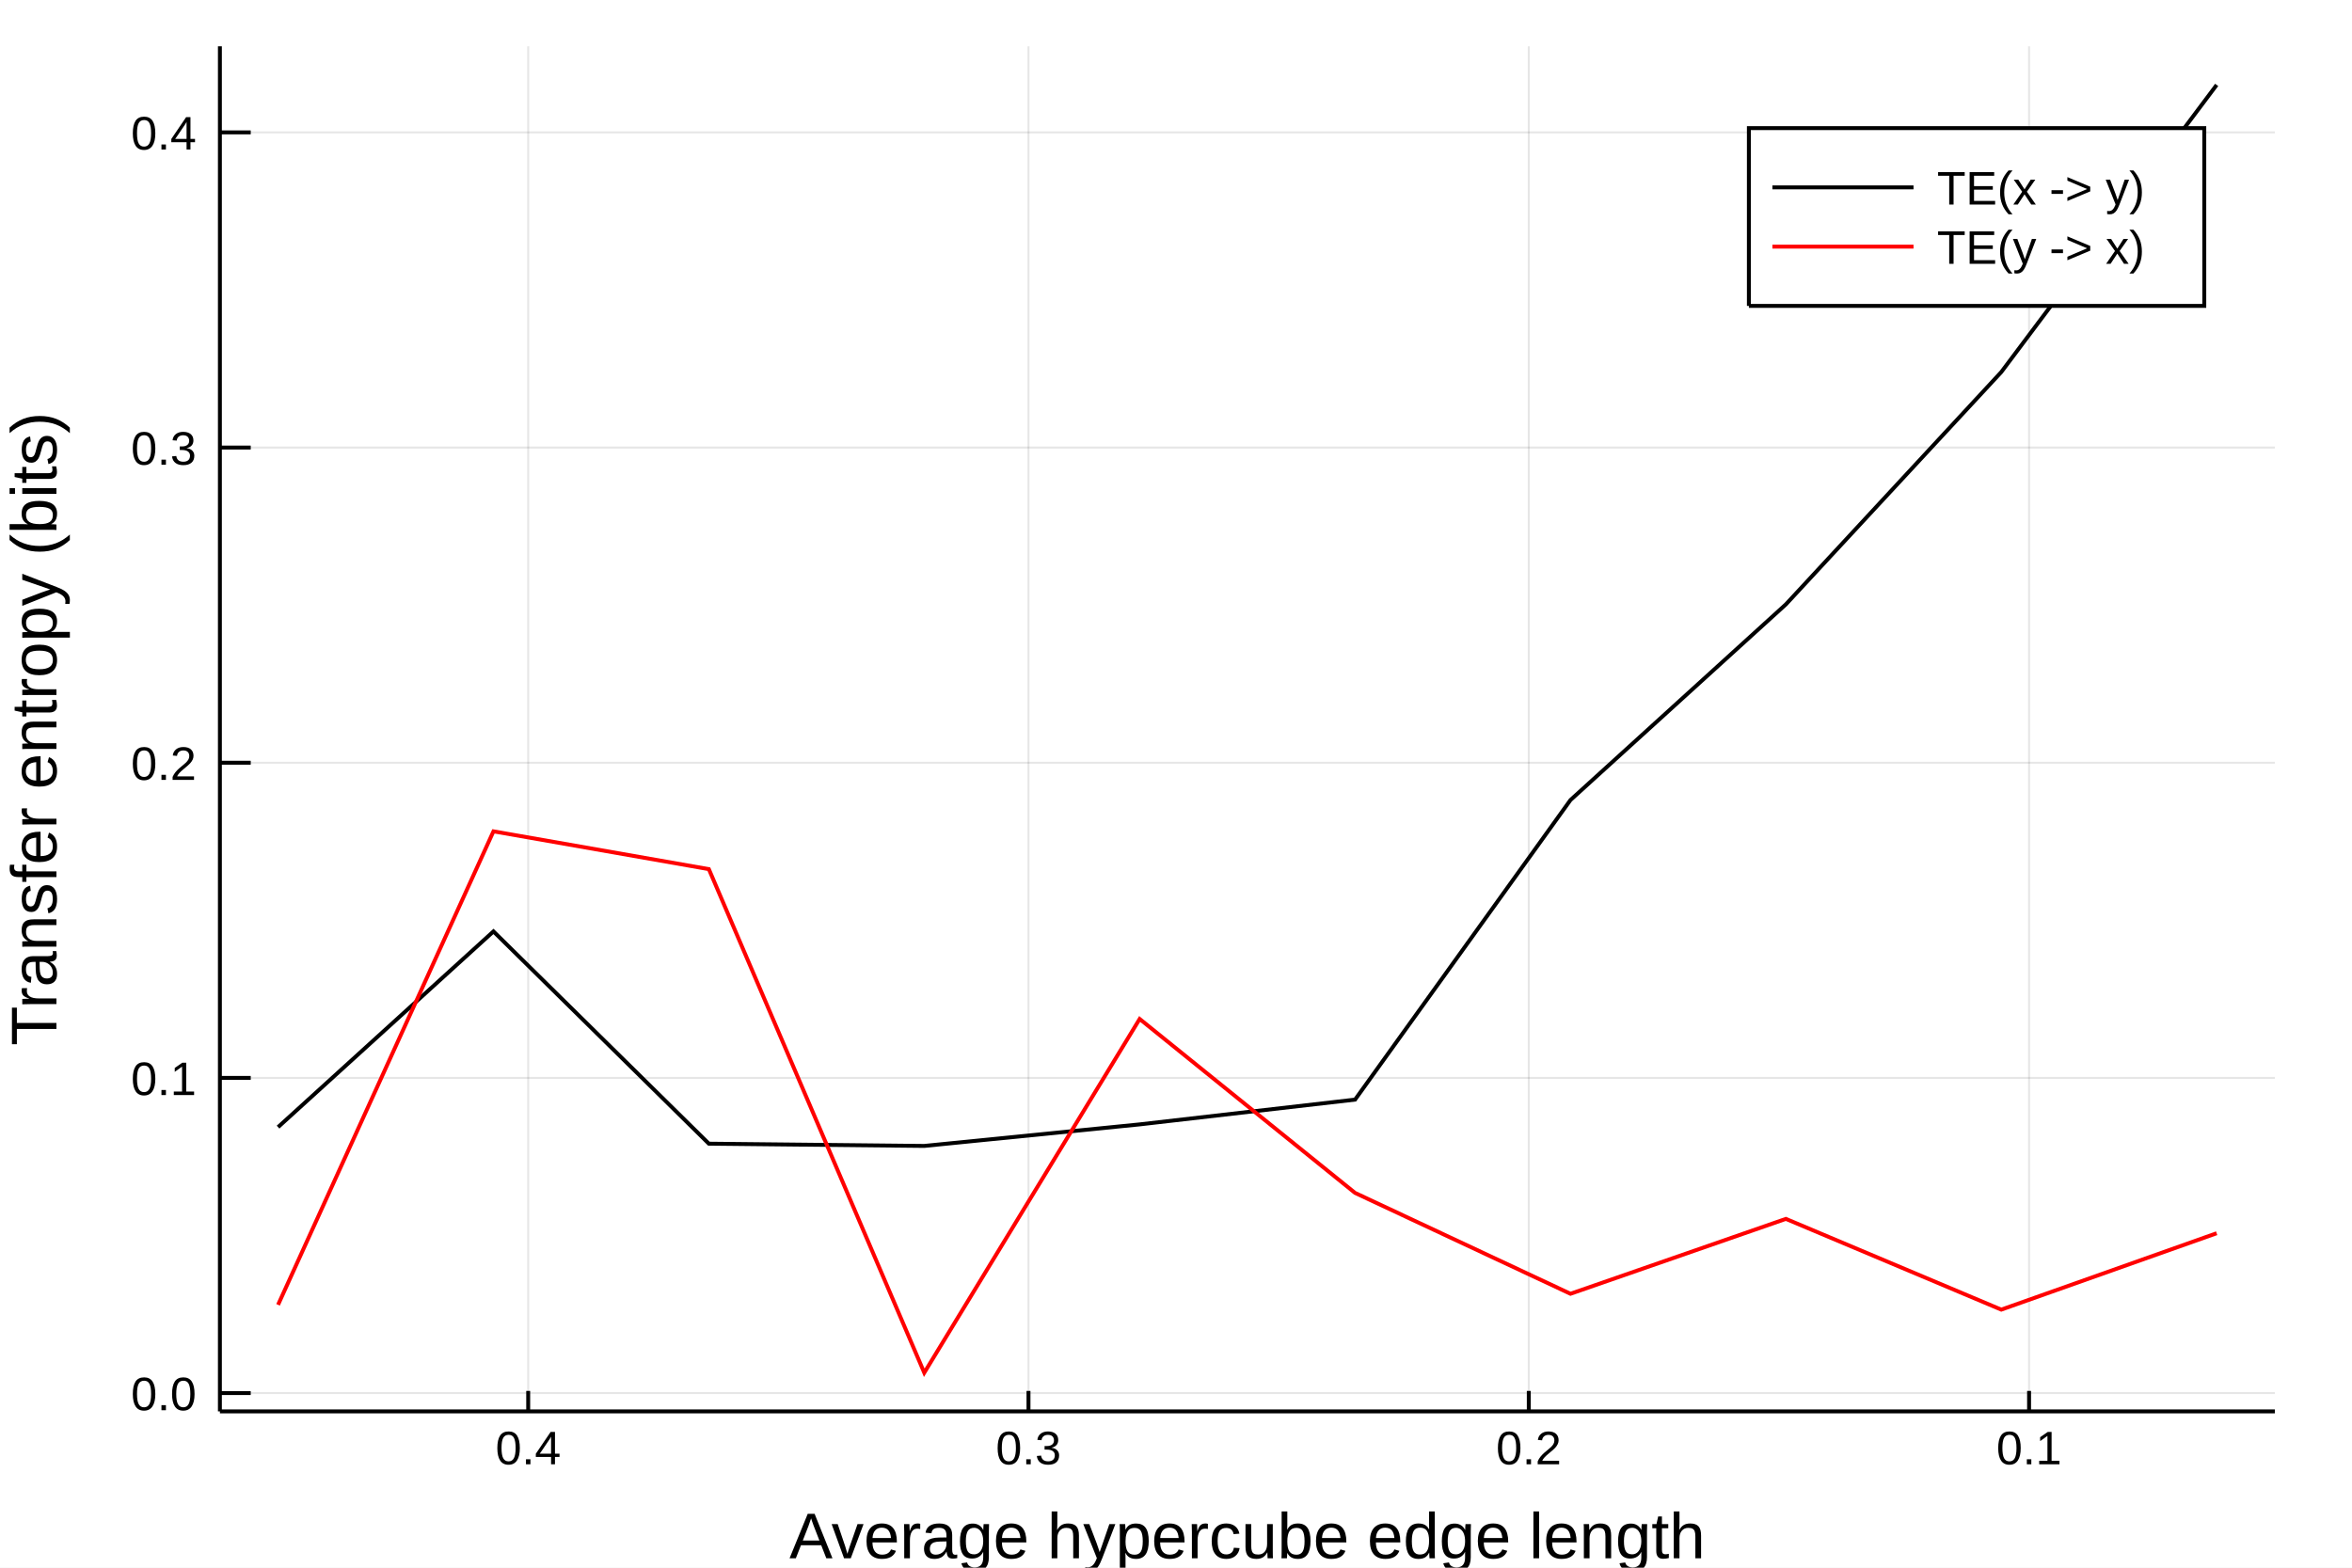
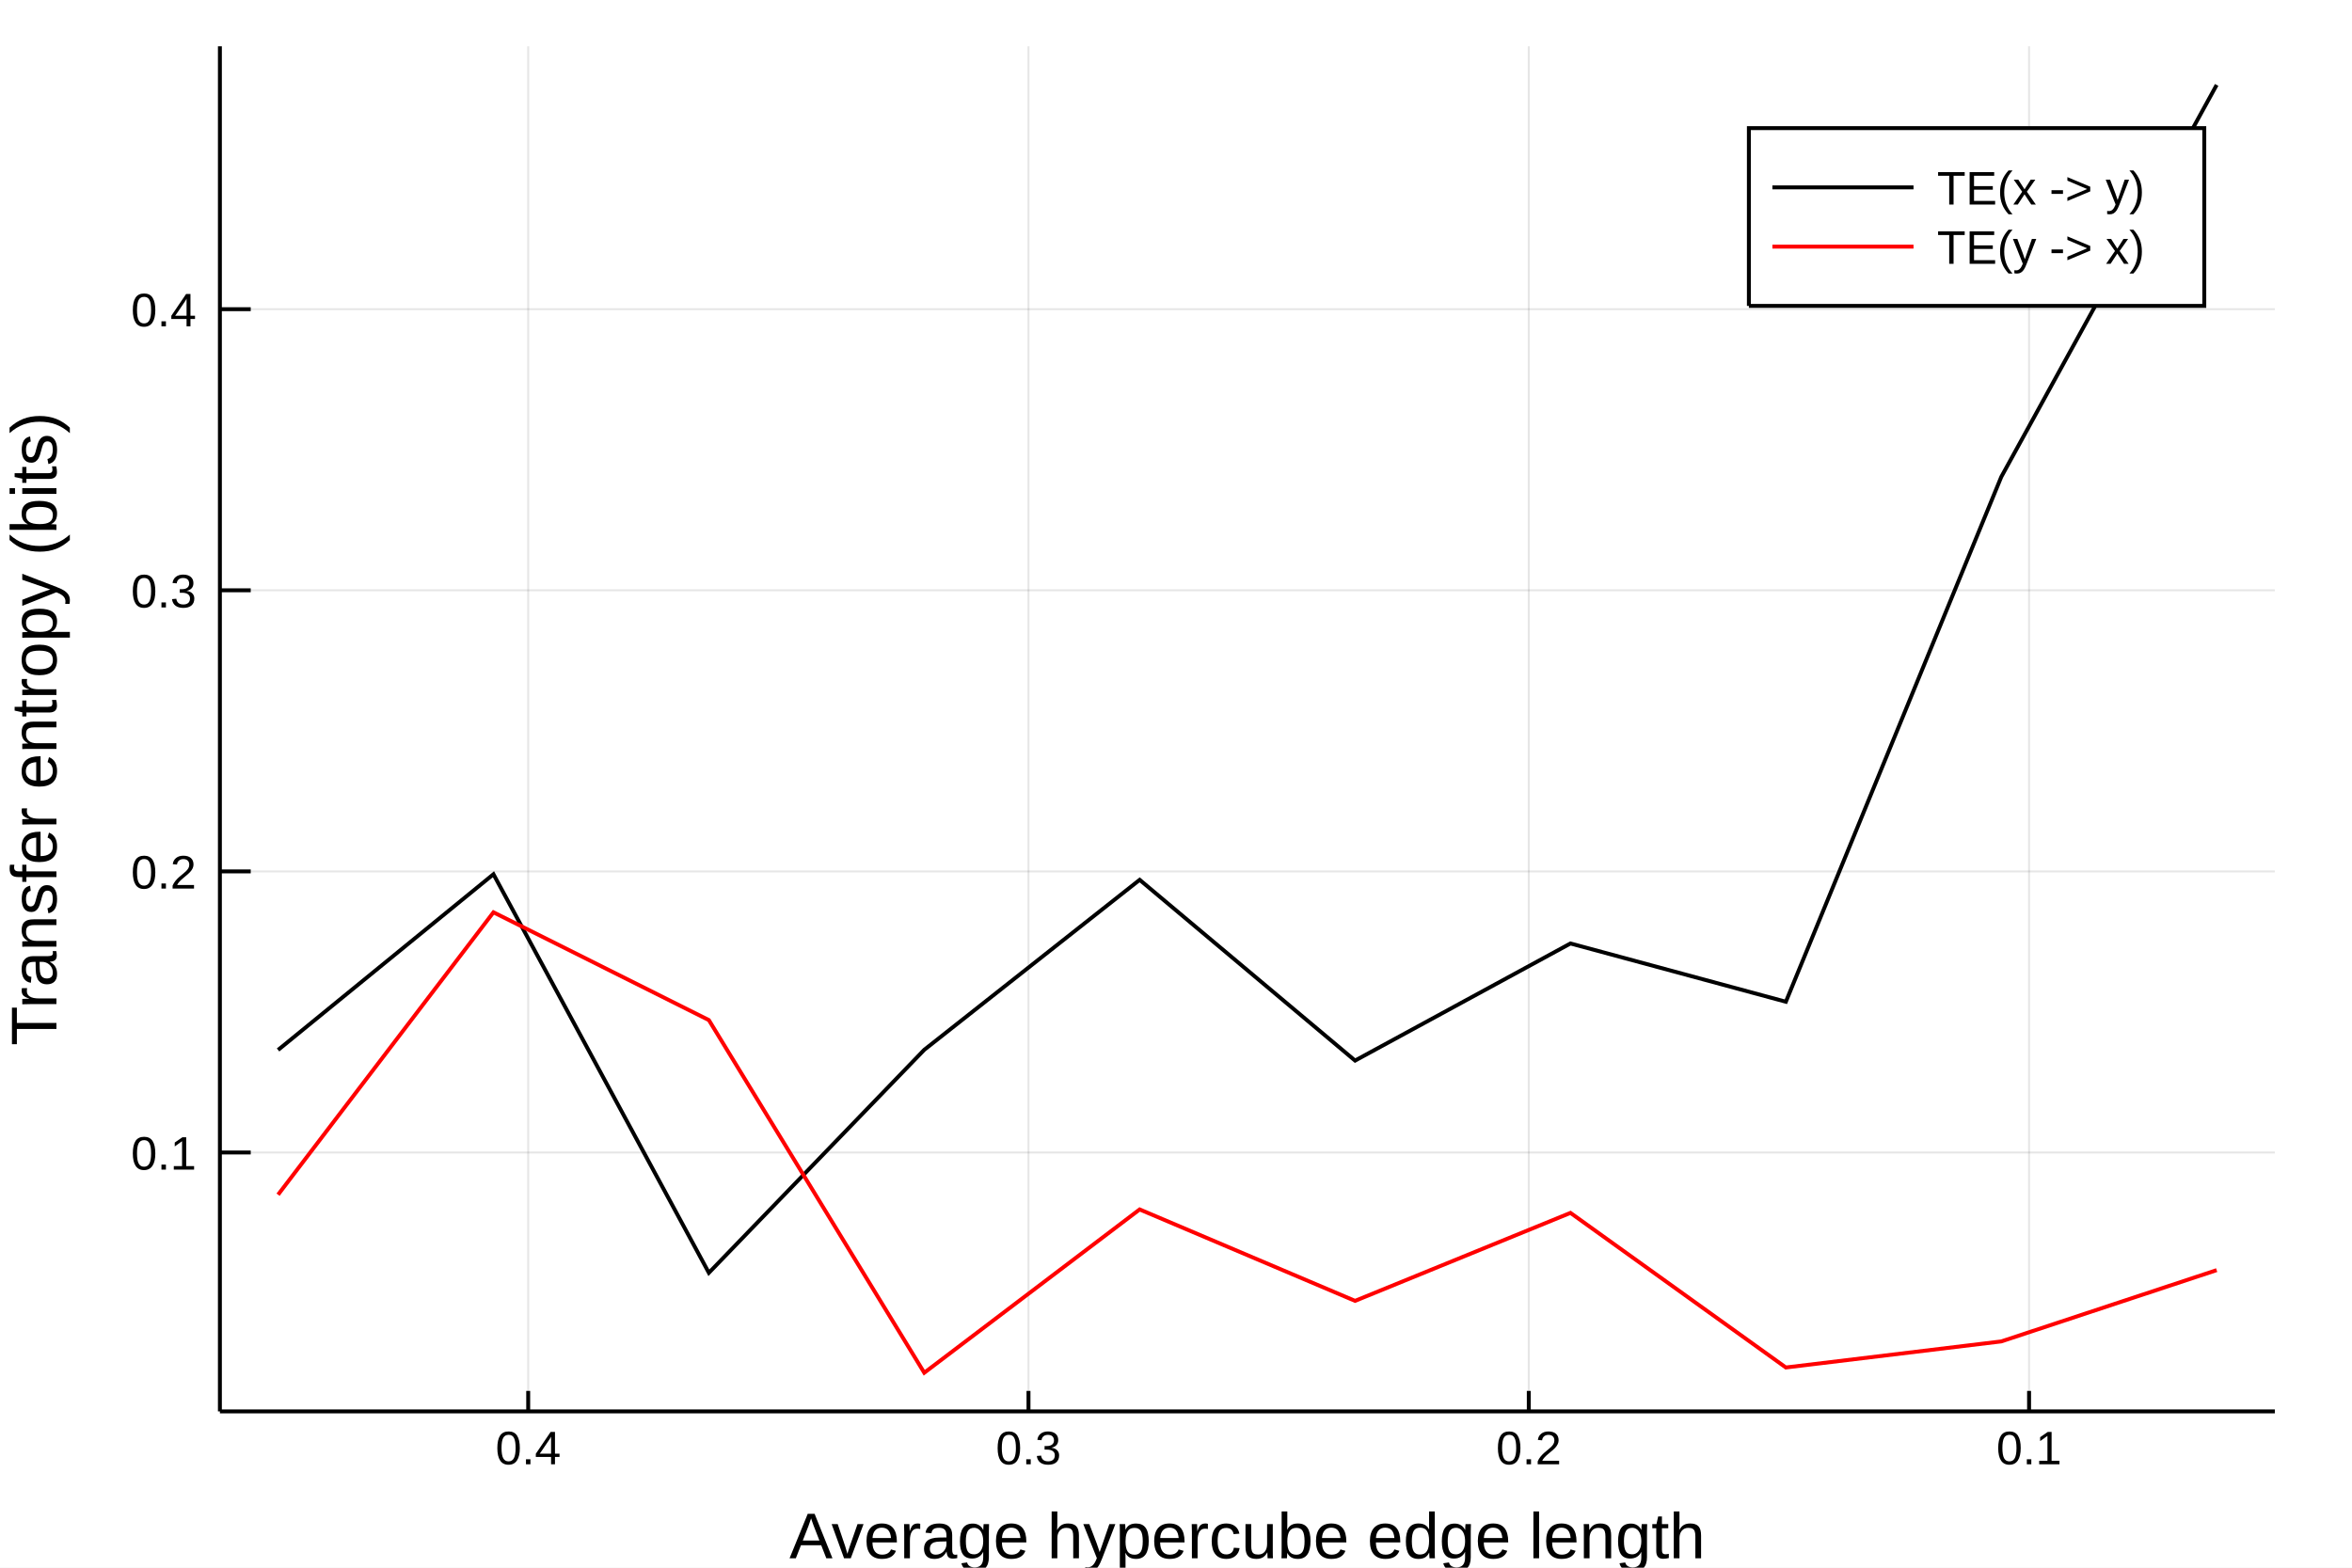
<svg xmlns="http://www.w3.org/2000/svg" width="600" height="400" viewBox="0 0 2400 1600">
  <defs>
-     <clipPath id="clip0400">
+     <clipPath id="clip7300">
      <rect x="0" y="0" width="2400" height="1600" />
    </clipPath>
  </defs>
-   <path clip-path="url(#clip0400)" d=" M0 1600 L2400 1600 L2400 0 L0 0  Z   " fill="#ffffff" fill-rule="evenodd" fill-opacity="1" />
+   <path clip-path="url(#clip7300)" d=" M0 1600 L2400 1600 L2400 0 L0 0  Z   " fill="#ffffff" fill-rule="evenodd" fill-opacity="1" />
  <defs>
-     <clipPath id="clip0401">
+     <clipPath id="clip7301">
      <rect x="480" y="0" width="1681" height="1600" />
    </clipPath>
  </defs>
-   <path clip-path="url(#clip0400)" d=" M224.386 1440.48 L2321.26 1440.48 L2321.26 47.244 L224.386 47.244  Z   " fill="#ffffff" fill-rule="evenodd" fill-opacity="1" />
+   <path clip-path="url(#clip7300)" d=" M224.386 1440.48 L2321.26 1440.48 L2321.26 47.244 L224.386 47.244  Z   " fill="#ffffff" fill-rule="evenodd" fill-opacity="1" />
  <defs>
-     <clipPath id="clip0402">
+     <clipPath id="clip7302">
      <rect x="224" y="47" width="2098" height="1394" />
    </clipPath>
  </defs>
-   <polyline clip-path="url(#clip0402)" style="stroke:#000000; stroke-width:2; stroke-opacity:0.1; fill:none" points="   2070.48,1440.48 2070.48,47.244    " />
-   <polyline clip-path="url(#clip0402)" style="stroke:#000000; stroke-width:2; stroke-opacity:0.1; fill:none" points="   1559.98,1440.48 1559.98,47.244    " />
-   <polyline clip-path="url(#clip0402)" style="stroke:#000000; stroke-width:2; stroke-opacity:0.1; fill:none" points="   1049.48,1440.48 1049.48,47.244    " />
-   <polyline clip-path="url(#clip0402)" style="stroke:#000000; stroke-width:2; stroke-opacity:0.1; fill:none" points="   538.981,1440.48 538.981,47.244    " />
-   <polyline clip-path="url(#clip0402)" style="stroke:#000000; stroke-width:2; stroke-opacity:0.1; fill:none" points="   2321.26,1421.78 224.386,1421.78    " />
-   <polyline clip-path="url(#clip0402)" style="stroke:#000000; stroke-width:2; stroke-opacity:0.1; fill:none" points="   2321.26,1100.11 224.386,1100.11    " />
-   <polyline clip-path="url(#clip0402)" style="stroke:#000000; stroke-width:2; stroke-opacity:0.1; fill:none" points="   2321.26,778.445 224.386,778.445    " />
-   <polyline clip-path="url(#clip0402)" style="stroke:#000000; stroke-width:2; stroke-opacity:0.1; fill:none" points="   2321.26,456.776 224.386,456.776    " />
-   <polyline clip-path="url(#clip0402)" style="stroke:#000000; stroke-width:2; stroke-opacity:0.1; fill:none" points="   2321.26,135.107 224.386,135.107    " />
-   <polyline clip-path="url(#clip0400)" style="stroke:#000000; stroke-width:4; stroke-opacity:1; fill:none" points="   2321.26,1440.48 224.386,1440.48    " />
-   <polyline clip-path="url(#clip0400)" style="stroke:#000000; stroke-width:4; stroke-opacity:1; fill:none" points="   224.386,1440.48 224.386,47.244    " />
-   <polyline clip-path="url(#clip0400)" style="stroke:#000000; stroke-width:4; stroke-opacity:1; fill:none" points="   2070.48,1440.48 2070.48,1419.58    " />
-   <polyline clip-path="url(#clip0400)" style="stroke:#000000; stroke-width:4; stroke-opacity:1; fill:none" points="   1559.98,1440.48 1559.98,1419.58    " />
-   <polyline clip-path="url(#clip0400)" style="stroke:#000000; stroke-width:4; stroke-opacity:1; fill:none" points="   1049.48,1440.48 1049.48,1419.58    " />
-   <polyline clip-path="url(#clip0400)" style="stroke:#000000; stroke-width:4; stroke-opacity:1; fill:none" points="   538.981,1440.48 538.981,1419.58    " />
-   <polyline clip-path="url(#clip0400)" style="stroke:#000000; stroke-width:4; stroke-opacity:1; fill:none" points="   224.386,1421.78 255.839,1421.78    " />
-   <polyline clip-path="url(#clip0400)" style="stroke:#000000; stroke-width:4; stroke-opacity:1; fill:none" points="   224.386,1100.11 255.839,1100.11    " />
-   <polyline clip-path="url(#clip0400)" style="stroke:#000000; stroke-width:4; stroke-opacity:1; fill:none" points="   224.386,778.445 255.839,778.445    " />
-   <polyline clip-path="url(#clip0400)" style="stroke:#000000; stroke-width:4; stroke-opacity:1; fill:none" points="   224.386,456.776 255.839,456.776    " />
-   <polyline clip-path="url(#clip0400)" style="stroke:#000000; stroke-width:4; stroke-opacity:1; fill:none" points="   224.386,135.107 255.839,135.107    " />
-   <g clip-path="url(#clip0400)">
+   <polyline clip-path="url(#clip7302)" style="stroke:#000000; stroke-width:2; stroke-opacity:0.1; fill:none" points="   2070.48,1440.48 2070.48,47.244    " />
+   <polyline clip-path="url(#clip7302)" style="stroke:#000000; stroke-width:2; stroke-opacity:0.1; fill:none" points="   1559.98,1440.48 1559.98,47.244    " />
+   <polyline clip-path="url(#clip7302)" style="stroke:#000000; stroke-width:2; stroke-opacity:0.1; fill:none" points="   1049.48,1440.48 1049.48,47.244    " />
+   <polyline clip-path="url(#clip7302)" style="stroke:#000000; stroke-width:2; stroke-opacity:0.1; fill:none" points="   538.981,1440.48 538.981,47.244    " />
+   <polyline clip-path="url(#clip7302)" style="stroke:#000000; stroke-width:2; stroke-opacity:0.1; fill:none" points="   2321.26,1176.25 224.386,1176.25    " />
+   <polyline clip-path="url(#clip7302)" style="stroke:#000000; stroke-width:2; stroke-opacity:0.1; fill:none" points="   2321.26,889.355 224.386,889.355    " />
+   <polyline clip-path="url(#clip7302)" style="stroke:#000000; stroke-width:2; stroke-opacity:0.1; fill:none" points="   2321.26,602.46 224.386,602.46    " />
+   <polyline clip-path="url(#clip7302)" style="stroke:#000000; stroke-width:2; stroke-opacity:0.1; fill:none" points="   2321.26,315.565 224.386,315.565    " />
+   <polyline clip-path="url(#clip7300)" style="stroke:#000000; stroke-width:4; stroke-opacity:1; fill:none" points="   2321.26,1440.48 224.386,1440.48    " />
+   <polyline clip-path="url(#clip7300)" style="stroke:#000000; stroke-width:4; stroke-opacity:1; fill:none" points="   224.386,1440.48 224.386,47.244    " />
+   <polyline clip-path="url(#clip7300)" style="stroke:#000000; stroke-width:4; stroke-opacity:1; fill:none" points="   2070.48,1440.48 2070.48,1419.58    " />
+   <polyline clip-path="url(#clip7300)" style="stroke:#000000; stroke-width:4; stroke-opacity:1; fill:none" points="   1559.98,1440.48 1559.98,1419.58    " />
+   <polyline clip-path="url(#clip7300)" style="stroke:#000000; stroke-width:4; stroke-opacity:1; fill:none" points="   1049.48,1440.48 1049.48,1419.58    " />
+   <polyline clip-path="url(#clip7300)" style="stroke:#000000; stroke-width:4; stroke-opacity:1; fill:none" points="   538.981,1440.48 538.981,1419.58    " />
+   <polyline clip-path="url(#clip7300)" style="stroke:#000000; stroke-width:4; stroke-opacity:1; fill:none" points="   224.386,1176.25 255.839,1176.25    " />
+   <polyline clip-path="url(#clip7300)" style="stroke:#000000; stroke-width:4; stroke-opacity:1; fill:none" points="   224.386,889.355 255.839,889.355    " />
+   <polyline clip-path="url(#clip7300)" style="stroke:#000000; stroke-width:4; stroke-opacity:1; fill:none" points="   224.386,602.46 255.839,602.46    " />
+   <polyline clip-path="url(#clip7300)" style="stroke:#000000; stroke-width:4; stroke-opacity:1; fill:none" points="   224.386,315.565 255.839,315.565    " />
+   <g clip-path="url(#clip7300)">
    <text style="fill:#000000; fill-opacity:1; font-family:Arial,Helvetica Neue,Helvetica,sans-serif; font-size:48px; text-anchor:middle;" transform="rotate(0, 2070.48, 1494.48)" x="2070.48" y="1494.48">0.1</text>
  </g>
-   <g clip-path="url(#clip0400)">
+   <g clip-path="url(#clip7300)">
    <text style="fill:#000000; fill-opacity:1; font-family:Arial,Helvetica Neue,Helvetica,sans-serif; font-size:48px; text-anchor:middle;" transform="rotate(0, 1559.98, 1494.48)" x="1559.98" y="1494.48">0.2</text>
  </g>
-   <g clip-path="url(#clip0400)">
+   <g clip-path="url(#clip7300)">
    <text style="fill:#000000; fill-opacity:1; font-family:Arial,Helvetica Neue,Helvetica,sans-serif; font-size:48px; text-anchor:middle;" transform="rotate(0, 1049.48, 1494.48)" x="1049.48" y="1494.48">0.3</text>
  </g>
-   <g clip-path="url(#clip0400)">
+   <g clip-path="url(#clip7300)">
    <text style="fill:#000000; fill-opacity:1; font-family:Arial,Helvetica Neue,Helvetica,sans-serif; font-size:48px; text-anchor:middle;" transform="rotate(0, 538.981, 1494.48)" x="538.981" y="1494.48">0.4</text>
  </g>
-   <g clip-path="url(#clip0400)">
-     <text style="fill:#000000; fill-opacity:1; font-family:Arial,Helvetica Neue,Helvetica,sans-serif; font-size:48px; text-anchor:end;" transform="rotate(0, 200.386, 1439.28)" x="200.386" y="1439.28">0.0</text>
+   <g clip-path="url(#clip7300)">
+     <text style="fill:#000000; fill-opacity:1; font-family:Arial,Helvetica Neue,Helvetica,sans-serif; font-size:48px; text-anchor:end;" transform="rotate(0, 200.386, 1193.75)" x="200.386" y="1193.75">0.1</text>
  </g>
-   <g clip-path="url(#clip0400)">
-     <text style="fill:#000000; fill-opacity:1; font-family:Arial,Helvetica Neue,Helvetica,sans-serif; font-size:48px; text-anchor:end;" transform="rotate(0, 200.386, 1117.61)" x="200.386" y="1117.61">0.1</text>
+   <g clip-path="url(#clip7300)">
+     <text style="fill:#000000; fill-opacity:1; font-family:Arial,Helvetica Neue,Helvetica,sans-serif; font-size:48px; text-anchor:end;" transform="rotate(0, 200.386, 906.855)" x="200.386" y="906.855">0.2</text>
  </g>
-   <g clip-path="url(#clip0400)">
-     <text style="fill:#000000; fill-opacity:1; font-family:Arial,Helvetica Neue,Helvetica,sans-serif; font-size:48px; text-anchor:end;" transform="rotate(0, 200.386, 795.945)" x="200.386" y="795.945">0.2</text>
+   <g clip-path="url(#clip7300)">
+     <text style="fill:#000000; fill-opacity:1; font-family:Arial,Helvetica Neue,Helvetica,sans-serif; font-size:48px; text-anchor:end;" transform="rotate(0, 200.386, 619.96)" x="200.386" y="619.96">0.3</text>
  </g>
-   <g clip-path="url(#clip0400)">
-     <text style="fill:#000000; fill-opacity:1; font-family:Arial,Helvetica Neue,Helvetica,sans-serif; font-size:48px; text-anchor:end;" transform="rotate(0, 200.386, 474.276)" x="200.386" y="474.276">0.3</text>
+   <g clip-path="url(#clip7300)">
+     <text style="fill:#000000; fill-opacity:1; font-family:Arial,Helvetica Neue,Helvetica,sans-serif; font-size:48px; text-anchor:end;" transform="rotate(0, 200.386, 333.065)" x="200.386" y="333.065">0.4</text>
  </g>
-   <g clip-path="url(#clip0400)">
-     <text style="fill:#000000; fill-opacity:1; font-family:Arial,Helvetica Neue,Helvetica,sans-serif; font-size:48px; text-anchor:end;" transform="rotate(0, 200.386, 152.607)" x="200.386" y="152.607">0.4</text>
-   </g>
-   <g clip-path="url(#clip0400)">
+   <g clip-path="url(#clip7300)">
    <text style="fill:#000000; fill-opacity:1; font-family:Arial,Helvetica Neue,Helvetica,sans-serif; font-size:66px; text-anchor:middle;" transform="rotate(0, 1272.82, 1590.4)" x="1272.82" y="1590.4">Average hypercube edge length</text>
  </g>
-   <g clip-path="url(#clip0400)">
+   <g clip-path="url(#clip7300)">
    <text style="fill:#000000; fill-opacity:1; font-family:Arial,Helvetica Neue,Helvetica,sans-serif; font-size:66px; text-anchor:middle;" transform="rotate(-90, 57.6, 743.863)" x="57.6" y="743.863">Transfer entropy (bits)</text>
  </g>
-   <polyline clip-path="url(#clip0402)" style="stroke:#000000; stroke-width:4; stroke-opacity:1; fill:none" points="   2261.91,86.675 2042.12,379.726 1822.32,616.816 1602.52,816.517 1382.72,1122.28 1162.92,1147.56 943.126,1169.55 723.328,1167.25 503.53,950.616 283.732,1150.35       " />
-   <polyline clip-path="url(#clip0402)" style="stroke:#ff0000; stroke-width:4; stroke-opacity:1; fill:none" points="   2261.91,1258.66 2042.12,1336.62 1822.32,1244.01 1602.52,1320.44 1382.72,1217.51 1162.92,1039.98 943.126,1401.05 723.328,887.056 503.53,848.47 283.732,1331.72       " />
-   <path clip-path="url(#clip0400)" d=" M1784.57 312.204 L2249.26 312.204 L2249.26 130.764 L1784.57 130.764  Z   " fill="#ffffff" fill-rule="evenodd" fill-opacity="1" />
-   <polyline clip-path="url(#clip0400)" style="stroke:#000000; stroke-width:4; stroke-opacity:1; fill:none" points="   1784.57,312.204 2249.26,312.204 2249.26,130.764 1784.57,130.764 1784.57,312.204    " />
-   <polyline clip-path="url(#clip0400)" style="stroke:#000000; stroke-width:4; stroke-opacity:1; fill:none" points="   1808.57,191.244 1952.57,191.244    " />
-   <g clip-path="url(#clip0400)">
+   <polyline clip-path="url(#clip7302)" style="stroke:#000000; stroke-width:4; stroke-opacity:1; fill:none" points="   2261.91,86.675 2042.12,486.714 1822.32,1022.39 1602.52,962.913 1382.72,1082.44 1162.92,897.967 943.126,1071.43 723.328,1299.05 503.53,892.257 283.732,1071.6       " />
+   <polyline clip-path="url(#clip7302)" style="stroke:#ff0000; stroke-width:4; stroke-opacity:1; fill:none" points="   2261.91,1296.31 2042.12,1369.07 1822.32,1395.67 1602.52,1237.89 1382.72,1327.67 1162.92,1234.36 943.126,1401.05 723.328,1041.11 503.53,931.11 283.732,1219.31       " />
+   <path clip-path="url(#clip7300)" d=" M1784.57 312.204 L2249.26 312.204 L2249.26 130.764 L1784.57 130.764  Z   " fill="#ffffff" fill-rule="evenodd" fill-opacity="1" />
+   <polyline clip-path="url(#clip7300)" style="stroke:#000000; stroke-width:4; stroke-opacity:1; fill:none" points="   1784.57,312.204 2249.26,312.204 2249.26,130.764 1784.57,130.764 1784.57,312.204    " />
+   <polyline clip-path="url(#clip7300)" style="stroke:#000000; stroke-width:4; stroke-opacity:1; fill:none" points="   1808.57,191.244 1952.57,191.244    " />
+   <g clip-path="url(#clip7300)">
    <text style="fill:#000000; fill-opacity:1; font-family:Arial,Helvetica Neue,Helvetica,sans-serif; font-size:48px; text-anchor:start;" transform="rotate(0, 1976.57, 208.744)" x="1976.57" y="208.744">TE(x -&gt; y)</text>
  </g>
-   <polyline clip-path="url(#clip0400)" style="stroke:#ff0000; stroke-width:4; stroke-opacity:1; fill:none" points="   1808.57,251.724 1952.57,251.724    " />
-   <g clip-path="url(#clip0400)">
+   <polyline clip-path="url(#clip7300)" style="stroke:#ff0000; stroke-width:4; stroke-opacity:1; fill:none" points="   1808.57,251.724 1952.57,251.724    " />
+   <g clip-path="url(#clip7300)">
    <text style="fill:#000000; fill-opacity:1; font-family:Arial,Helvetica Neue,Helvetica,sans-serif; font-size:48px; text-anchor:start;" transform="rotate(0, 1976.57, 269.224)" x="1976.57" y="269.224">TE(y -&gt; x)</text>
  </g>
</svg>
